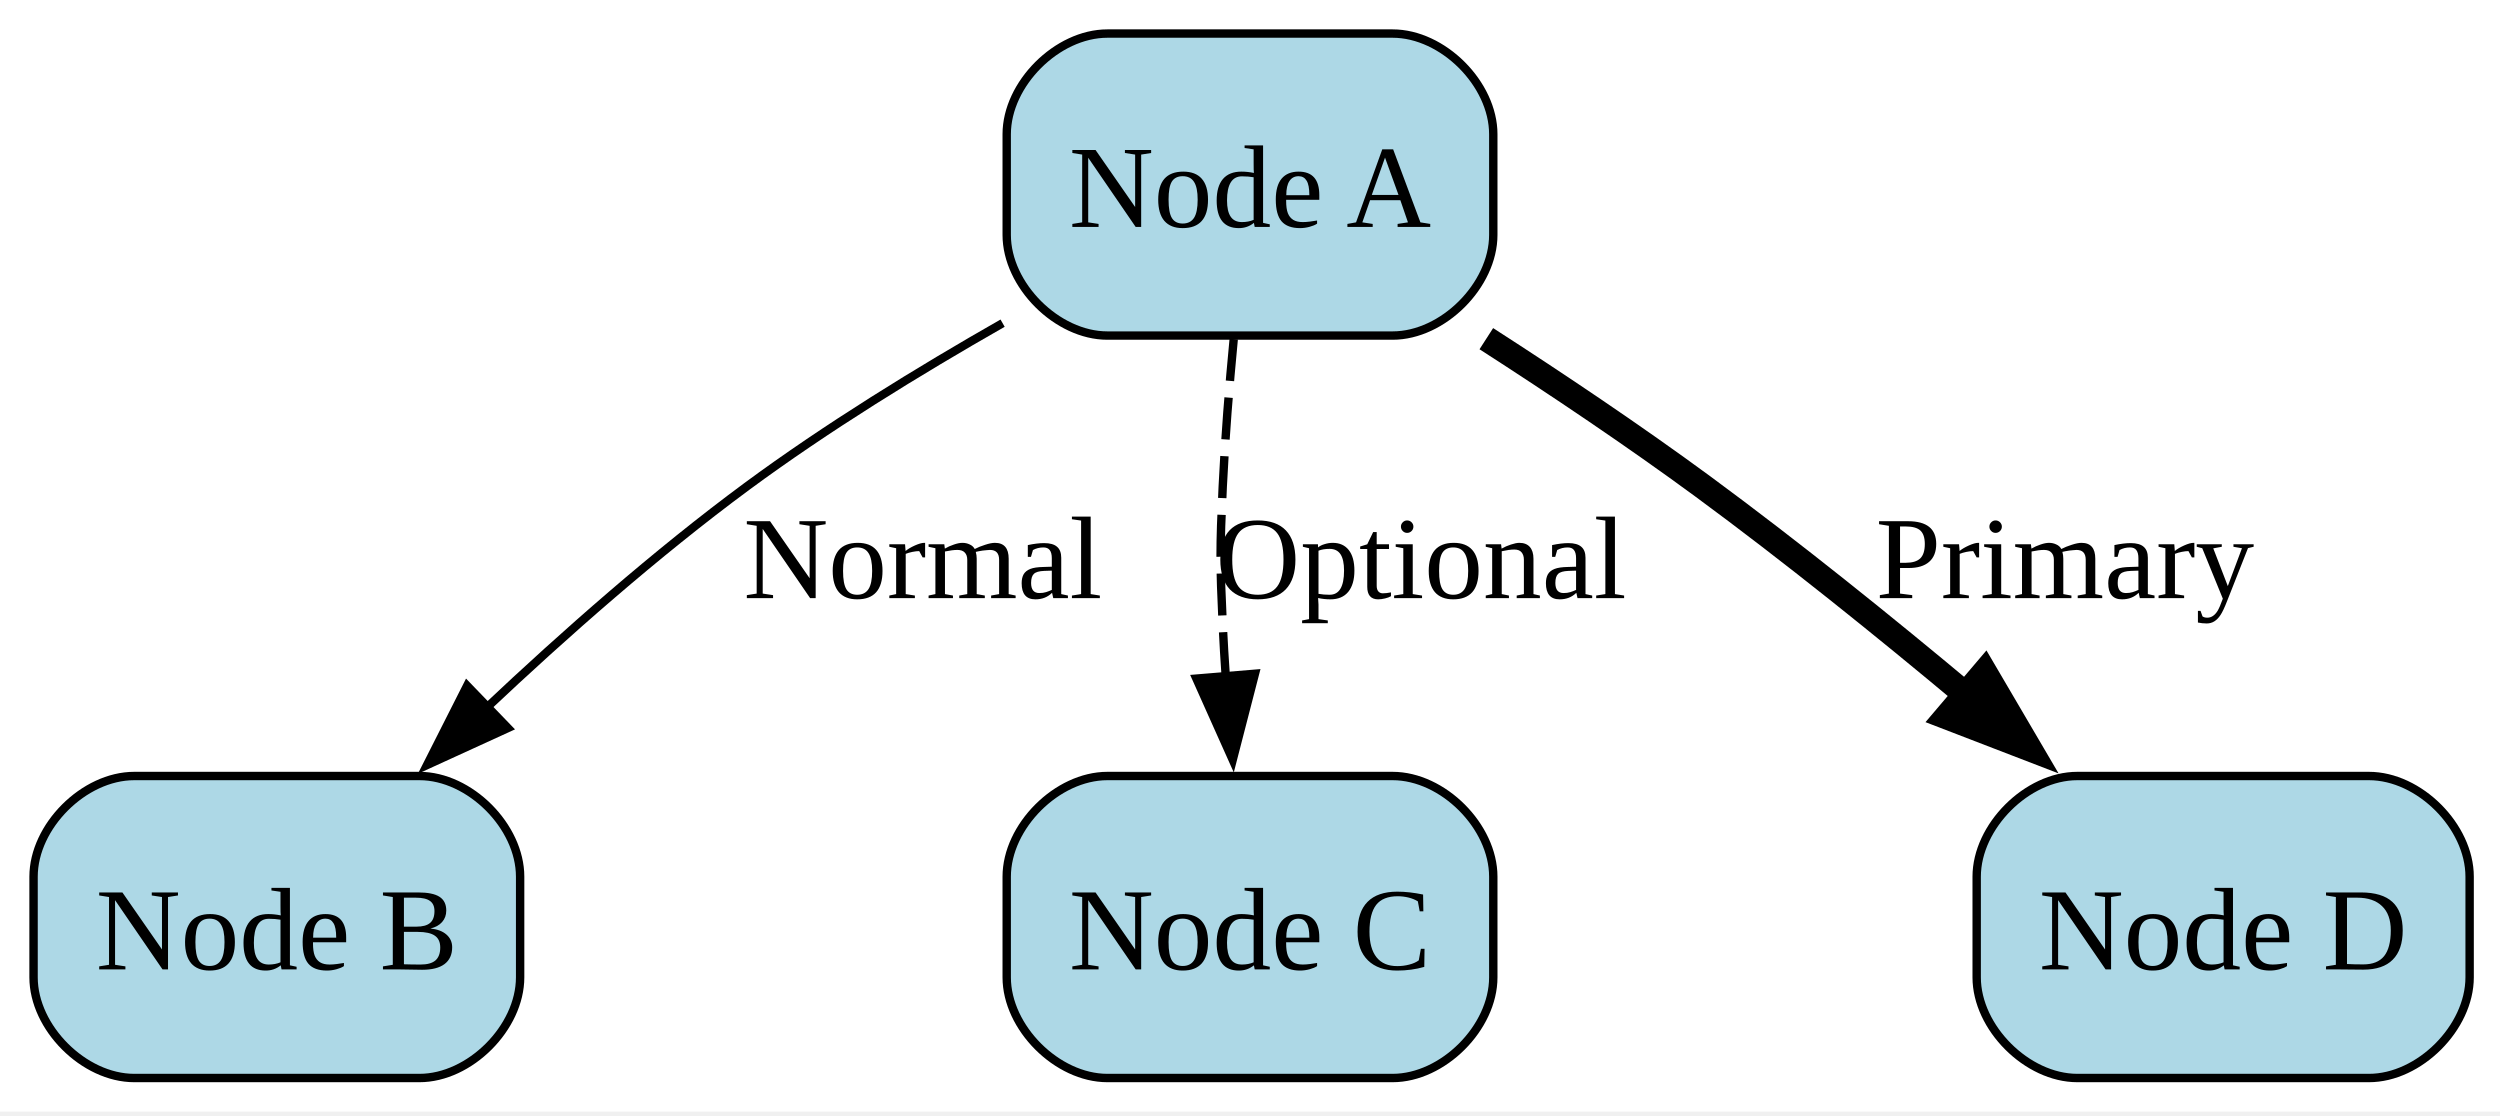
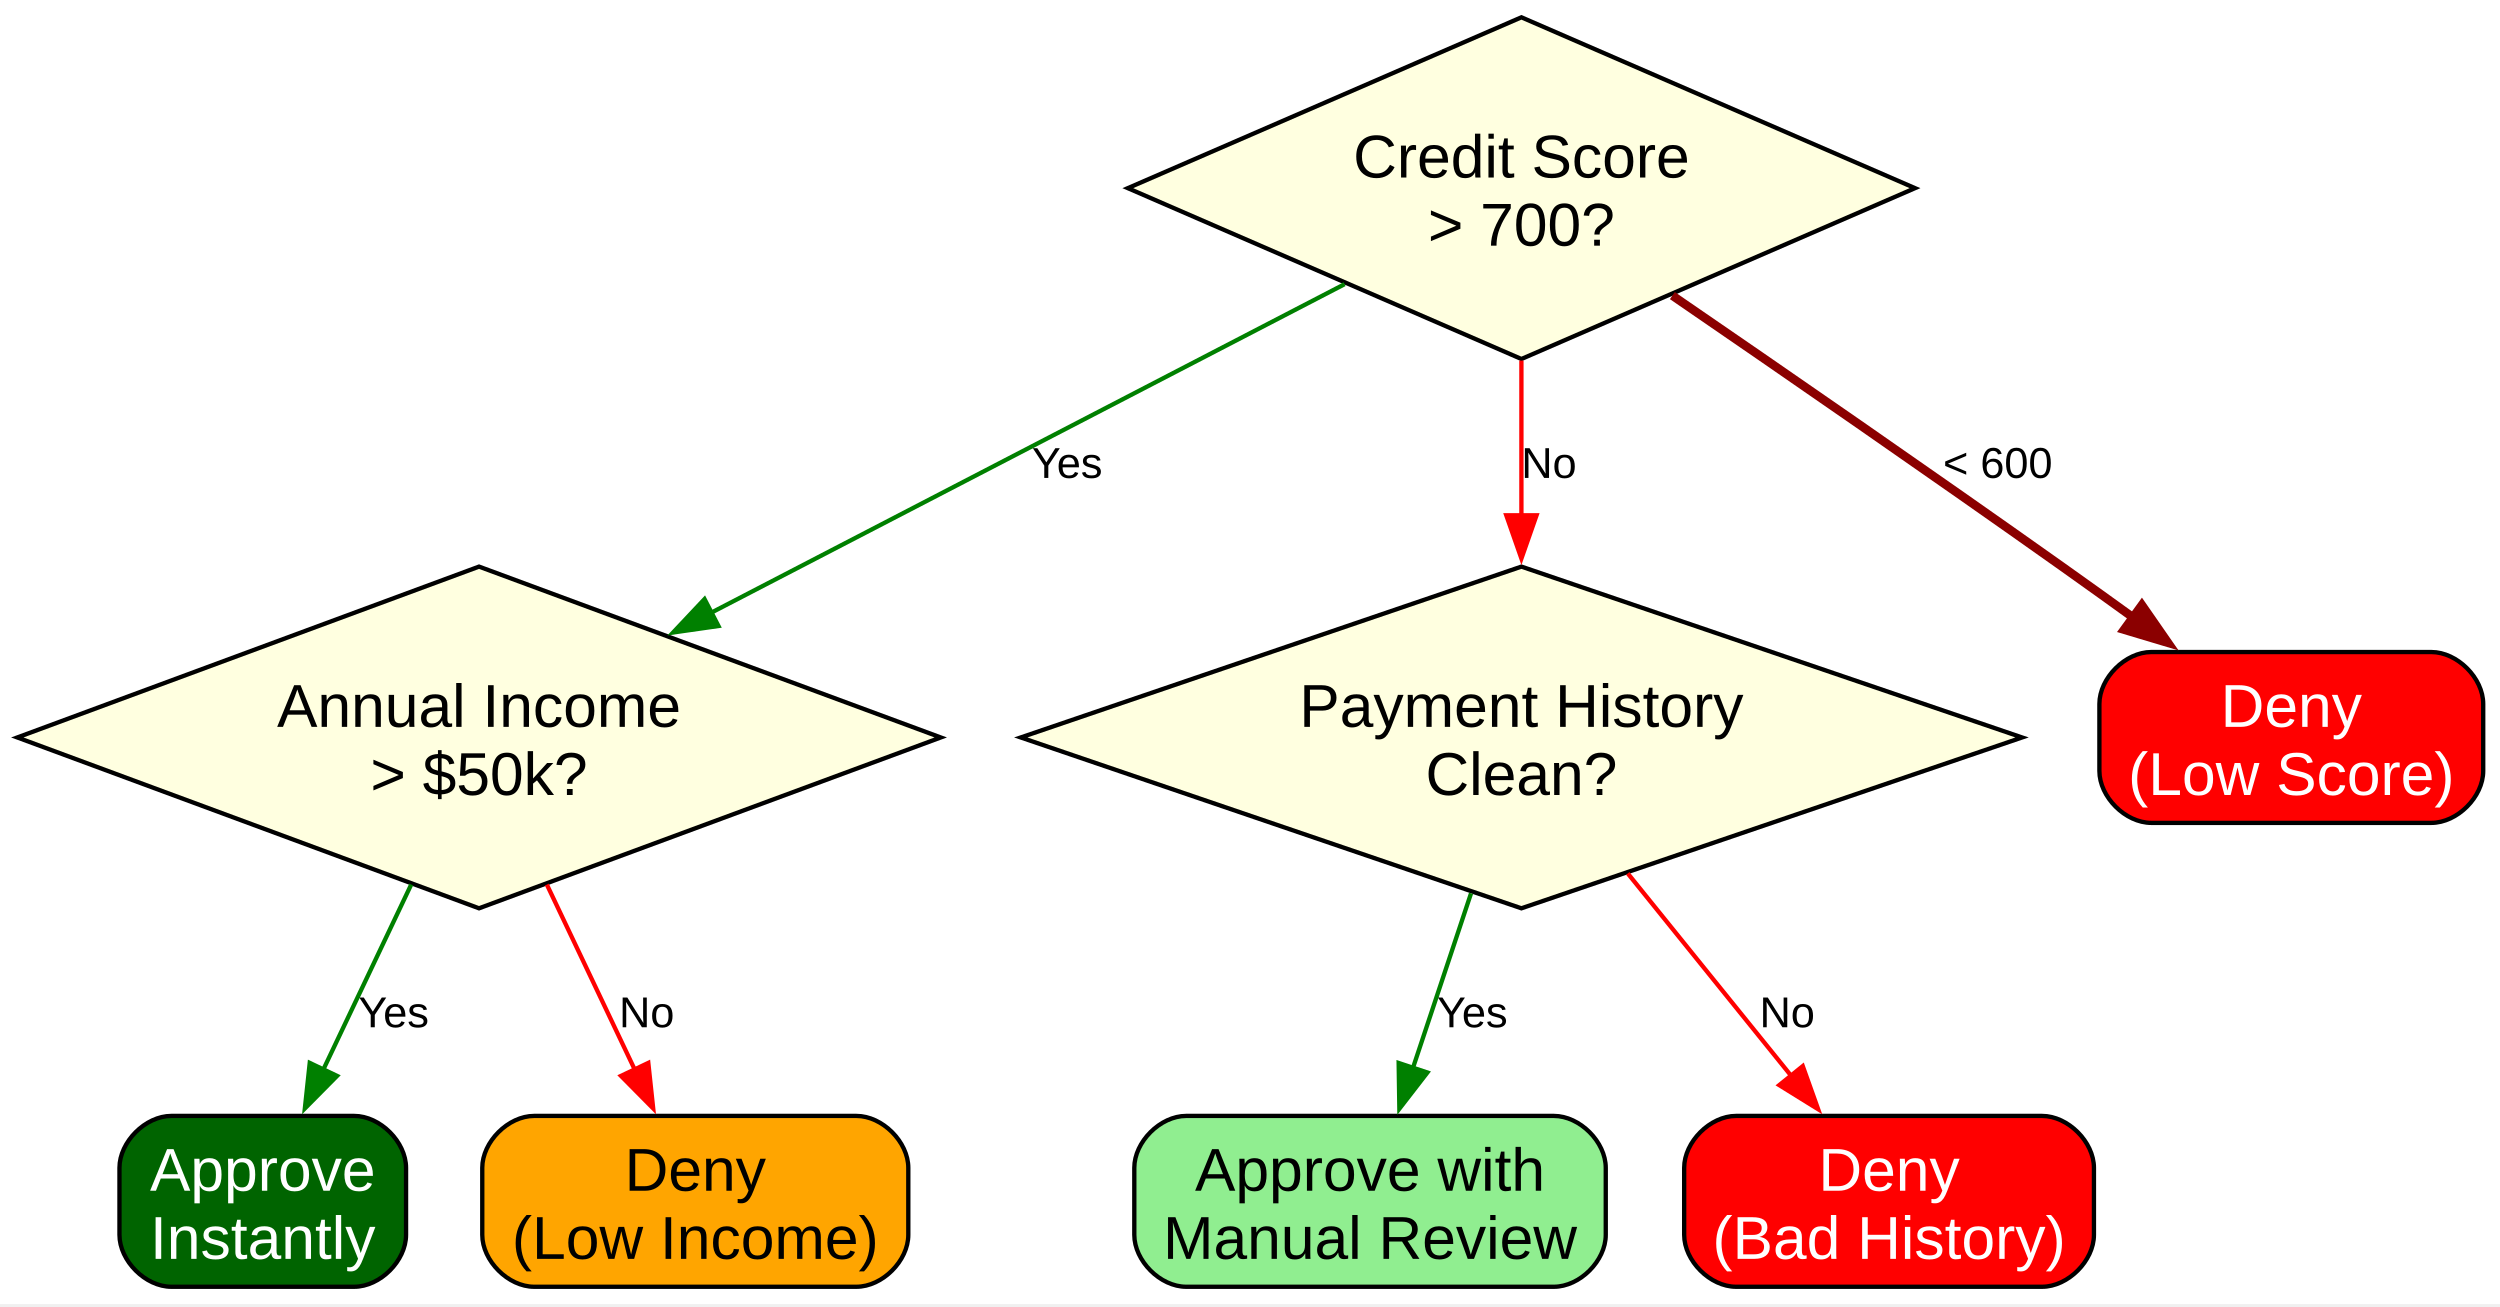
- <svg xmlns="http://www.w3.org/2000/svg" width="298pt" height="133pt" viewBox="0.00 0.00 298.00 133.00">
-   <g id="graph0" class="graph" transform="scale(1 1) rotate(0) translate(4 128.5)">
-     <polygon fill="white" stroke="none" points="-4,4 -4,-128.5 294.38,-128.5 294.38,4 -4,4" />
+ <svg xmlns="http://www.w3.org/2000/svg" width="578pt" height="302pt" viewBox="0.00 0.00 578.00 302.00">
+   <g id="graph0" class="graph" transform="scale(1 1) rotate(0) translate(4 297.5)">
+     <polygon fill="white" stroke="none" points="-4,4 -4,-297.5 574.12,-297.5 574.12,4 -4,4" />
    <g id="node1" class="node">
-       <path fill="lightblue" stroke="black" d="M162,-124.5C162,-124.5 128,-124.5 128,-124.5 122,-124.5 116,-118.5 116,-112.5 116,-112.5 116,-100.5 116,-100.5 116,-94.5 122,-88.5 128,-88.5 128,-88.5 162,-88.5 162,-88.5 168,-88.5 174,-94.5 174,-100.5 174,-100.5 174,-112.5 174,-112.5 174,-118.5 168,-124.5 162,-124.5" />
-       <text xml:space="preserve" text-anchor="middle" x="145" y="-101.45" font-family="Times New Roman,serif" font-size="14.00">Node A</text>
+       <polygon fill="lightyellow" stroke="black" points="347.75,-293.5 256.75,-254 347.75,-214.5 438.75,-254 347.75,-293.5" />
+       <text xml:space="preserve" text-anchor="middle" x="347.75" y="-256.45" font-family="Arial" font-size="14.00">Credit Score</text>
+       <text xml:space="preserve" text-anchor="middle" x="347.75" y="-240.7" font-family="Arial" font-size="14.00">&gt; 700?</text>
    </g>
    <g id="node2" class="node">
-       <path fill="lightblue" stroke="black" d="M46,-36C46,-36 12,-36 12,-36 6,-36 0,-30 0,-24 0,-24 0,-12 0,-12 0,-6 6,0 12,0 12,0 46,0 46,0 52,0 58,-6 58,-12 58,-12 58,-24 58,-24 58,-30 52,-36 46,-36" />
-       <text xml:space="preserve" text-anchor="middle" x="29" y="-12.95" font-family="Times New Roman,serif" font-size="14.00">Node B</text>
+       <polygon fill="lightyellow" stroke="black" points="106.75,-166.5 0,-127 106.75,-87.5 213.5,-127 106.75,-166.5" />
+       <text xml:space="preserve" text-anchor="middle" x="106.75" y="-129.45" font-family="Arial" font-size="14.00">Annual Income</text>
+       <text xml:space="preserve" text-anchor="middle" x="106.75" y="-113.7" font-family="Arial" font-size="14.00">&gt; $50k?</text>
    </g>
    <g id="edge1" class="edge">
-       <path fill="none" stroke="black" d="M115.51,-89.98C105.53,-84.29 94.51,-77.52 85,-70.5 74.26,-62.57 63.27,-52.88 53.91,-44.05" />
-       <polygon fill="black" stroke="black" points="56.54,-41.72 46.9,-37.31 51.68,-46.76 56.54,-41.72" />
-       <text xml:space="preserve" text-anchor="middle" x="106" y="-57.2" font-family="Times New Roman,serif" font-size="14.00">Normal</text>
+       <path fill="none" stroke="green" d="M306.87,-231.8C266.5,-210.86 204.56,-178.73 160.29,-155.77" />
+       <polygon fill="green" stroke="green" points="162.11,-152.77 151.62,-151.27 158.89,-158.99 162.11,-152.77" />
+       <text xml:space="preserve" text-anchor="middle" x="242.73" y="-187" font-family="Arial" font-size="10.00">Yes</text>
    </g>
    <g id="node3" class="node">
-       <path fill="lightblue" stroke="black" d="M162,-36C162,-36 128,-36 128,-36 122,-36 116,-30 116,-24 116,-24 116,-12 116,-12 116,-6 122,0 128,0 128,0 162,0 162,0 168,0 174,-6 174,-12 174,-12 174,-24 174,-24 174,-30 168,-36 162,-36" />
-       <text xml:space="preserve" text-anchor="middle" x="145" y="-12.95" font-family="Times New Roman,serif" font-size="14.00">Node C</text>
+       <polygon fill="lightyellow" stroke="black" points="347.75,-166.5 232,-127 347.75,-87.5 463.5,-127 347.75,-166.5" />
+       <text xml:space="preserve" text-anchor="middle" x="347.75" y="-129.45" font-family="Arial" font-size="14.00">Payment History</text>
+       <text xml:space="preserve" text-anchor="middle" x="347.75" y="-113.7" font-family="Arial" font-size="14.00">Clean?</text>
    </g>
    <g id="edge2" class="edge">
-       <path fill="none" stroke="black" stroke-dasharray="5,2" d="M143.06,-88.08C142.52,-82.47 142.02,-76.23 141.75,-70.5 141.41,-63.17 141.41,-61.33 141.75,-54 141.85,-51.94 141.97,-49.82 142.12,-47.68" />
-       <polygon fill="black" stroke="black" points="145.59,-48.19 142.94,-37.93 138.61,-47.61 145.59,-48.19" />
-       <text xml:space="preserve" text-anchor="middle" x="165.38" y="-57.2" font-family="Times New Roman,serif" font-size="14.00">Optional</text>
+       <path fill="none" stroke="red" d="M347.75,-214.13C347.75,-202.73 347.75,-190.09 347.75,-178.09" />
+       <polygon fill="red" stroke="red" points="351.25,-178.36 347.75,-168.36 344.25,-178.36 351.25,-178.36" />
+       <text xml:space="preserve" text-anchor="middle" x="354.12" y="-187" font-family="Arial" font-size="10.00">No</text>
+     </g>
+     <g id="node8" class="node">
+       <path fill="red" stroke="black" d="M558.12,-146.75C558.12,-146.75 493.38,-146.75 493.38,-146.75 487.38,-146.75 481.38,-140.75 481.38,-134.75 481.38,-134.75 481.38,-119.25 481.38,-119.25 481.38,-113.25 487.38,-107.25 493.38,-107.25 493.38,-107.25 558.12,-107.25 558.12,-107.25 564.12,-107.25 570.12,-113.25 570.12,-119.25 570.12,-119.25 570.12,-134.75 570.12,-134.75 570.12,-140.75 564.12,-146.75 558.12,-146.75" />
+       <text xml:space="preserve" text-anchor="middle" x="525.75" y="-129.45" font-family="Arial" font-size="14.00" fill="white">Deny</text>
+       <text xml:space="preserve" text-anchor="middle" x="525.75" y="-113.7" font-family="Arial" font-size="14.00" fill="white">(Low Score)</text>
+     </g>
+     <g id="edge7" class="edge">
+       <path fill="none" stroke="darkred" stroke-width="2" d="M382.65,-229.16C407.81,-211.91 442.5,-187.95 472.75,-166.5 478.53,-162.4 484.64,-158.01 490.58,-153.72" />
+       <polygon fill="darkred" stroke="darkred" stroke-width="2" points="491.2,-157.6 497.24,-148.89 487.09,-151.93 491.2,-157.6" />
+       <text xml:space="preserve" text-anchor="middle" x="457.88" y="-187" font-family="Arial" font-size="10.00">&lt; 600</text>
    </g>
    <g id="node4" class="node">
-       <path fill="lightblue" stroke="black" d="M278.38,-36C278.38,-36 243.62,-36 243.62,-36 237.62,-36 231.62,-30 231.62,-24 231.62,-24 231.62,-12 231.62,-12 231.62,-6 237.62,0 243.62,0 243.62,0 278.38,0 278.38,0 284.38,0 290.38,-6 290.38,-12 290.38,-12 290.38,-24 290.38,-24 290.38,-30 284.38,-36 278.38,-36" />
-       <text xml:space="preserve" text-anchor="middle" x="261" y="-12.95" font-family="Times New Roman,serif" font-size="14.00">Node D</text>
+       <path fill="darkgreen" stroke="black" d="M77.88,-39.5C77.88,-39.5 35.62,-39.5 35.62,-39.5 29.62,-39.5 23.62,-33.5 23.62,-27.5 23.62,-27.5 23.62,-12 23.62,-12 23.62,-6 29.62,0 35.62,0 35.62,0 77.88,0 77.88,0 83.88,0 89.88,-6 89.88,-12 89.88,-12 89.88,-27.5 89.88,-27.5 89.88,-33.5 83.88,-39.5 77.88,-39.5" />
+       <text xml:space="preserve" text-anchor="middle" x="56.75" y="-22.2" font-family="Arial" font-size="14.00" fill="white">Approve</text>
+       <text xml:space="preserve" text-anchor="middle" x="56.75" y="-6.45" font-family="Arial" font-size="14.00" fill="white">Instantly</text>
    </g>
    <g id="edge3" class="edge">
-       <path fill="none" stroke="black" stroke-width="3" d="M173.17,-88.13C181.62,-82.69 190.81,-76.52 199,-70.5 209.53,-62.75 220.64,-53.8 230.49,-45.56" />
-       <polygon fill="black" stroke="black" stroke-width="3" points="232.56,-48.39 237.92,-39.25 228.03,-43.06 232.56,-48.39" />
-       <text xml:space="preserve" text-anchor="middle" x="242.13" y="-57.2" font-family="Times New Roman,serif" font-size="14.00">Primary</text>
+       <path fill="none" stroke="green" d="M91.07,-92.99C84.51,-79.19 76.96,-63.3 70.62,-49.94" />
+       <polygon fill="green" stroke="green" points="73.93,-48.75 66.48,-41.22 67.61,-51.76 73.93,-48.75" />
+       <text xml:space="preserve" text-anchor="middle" x="87.01" y="-60" font-family="Arial" font-size="10.00">Yes</text>
+     </g>
+     <g id="node6" class="node">
+       <path fill="orange" stroke="black" d="M194,-39.5C194,-39.5 119.5,-39.5 119.5,-39.5 113.5,-39.5 107.5,-33.5 107.5,-27.5 107.5,-27.5 107.5,-12 107.5,-12 107.5,-6 113.5,0 119.5,0 119.5,0 194,0 194,0 200,0 206,-6 206,-12 206,-12 206,-27.5 206,-27.5 206,-33.5 200,-39.5 194,-39.5" />
+       <text xml:space="preserve" text-anchor="middle" x="156.75" y="-22.2" font-family="Arial" font-size="14.00">Deny</text>
+       <text xml:space="preserve" text-anchor="middle" x="156.75" y="-6.45" font-family="Arial" font-size="14.00">(Low Income)</text>
+     </g>
+     <g id="edge4" class="edge">
+       <path fill="none" stroke="red" d="M122.43,-92.99C128.99,-79.19 136.54,-63.3 142.88,-49.94" />
+       <polygon fill="red" stroke="red" points="145.89,-51.76 147.02,-41.22 139.57,-48.75 145.89,-51.76" />
+       <text xml:space="preserve" text-anchor="middle" x="145.52" y="-60" font-family="Arial" font-size="10.00">No</text>
+     </g>
+     <g id="node5" class="node">
+       <path fill="lightgreen" stroke="black" d="M355.25,-39.5C355.25,-39.5 270.25,-39.5 270.25,-39.5 264.25,-39.5 258.25,-33.5 258.25,-27.5 258.25,-27.5 258.25,-12 258.25,-12 258.25,-6 264.25,0 270.25,0 270.25,0 355.25,0 355.25,0 361.25,0 367.25,-6 367.25,-12 367.25,-12 367.25,-27.5 367.25,-27.5 367.25,-33.5 361.25,-39.5 355.25,-39.5" />
+       <text xml:space="preserve" text-anchor="middle" x="312.75" y="-22.2" font-family="Arial" font-size="14.00">Approve with</text>
+       <text xml:space="preserve" text-anchor="middle" x="312.75" y="-6.45" font-family="Arial" font-size="14.00">Manual Review</text>
+     </g>
+     <g id="edge5" class="edge">
+       <path fill="none" stroke="green" d="M336.1,-90.95C331.74,-77.86 326.84,-63.12 322.66,-50.55" />
+       <polygon fill="green" stroke="green" points="326.01,-49.53 319.53,-41.15 319.37,-51.74 326.01,-49.53" />
+       <text xml:space="preserve" text-anchor="middle" x="336.4" y="-60" font-family="Arial" font-size="10.00">Yes</text>
+     </g>
+     <g id="node7" class="node">
+       <path fill="red" stroke="black" d="M468.12,-39.5C468.12,-39.5 397.38,-39.5 397.38,-39.5 391.38,-39.5 385.38,-33.5 385.38,-27.5 385.38,-27.5 385.38,-12 385.38,-12 385.38,-6 391.38,0 397.38,0 397.38,0 468.12,0 468.12,0 474.12,0 480.12,-6 480.12,-12 480.12,-12 480.12,-27.5 480.12,-27.5 480.12,-33.5 474.12,-39.5 468.12,-39.5" />
+       <text xml:space="preserve" text-anchor="middle" x="432.75" y="-22.2" font-family="Arial" font-size="14.00" fill="white">Deny</text>
+       <text xml:space="preserve" text-anchor="middle" x="432.75" y="-6.45" font-family="Arial" font-size="14.00" fill="white">(Bad History)</text>
+     </g>
+     <g id="edge6" class="edge">
+       <path fill="none" stroke="red" d="M372.34,-95.56C384.24,-80.82 398.44,-63.23 410.08,-48.82" />
+       <polygon fill="red" stroke="red" points="412.8,-51.02 416.36,-41.04 407.36,-46.62 412.8,-51.02" />
+       <text xml:space="preserve" text-anchor="middle" x="409.2" y="-60" font-family="Arial" font-size="10.00">No</text>
    </g>
  </g>
</svg>
